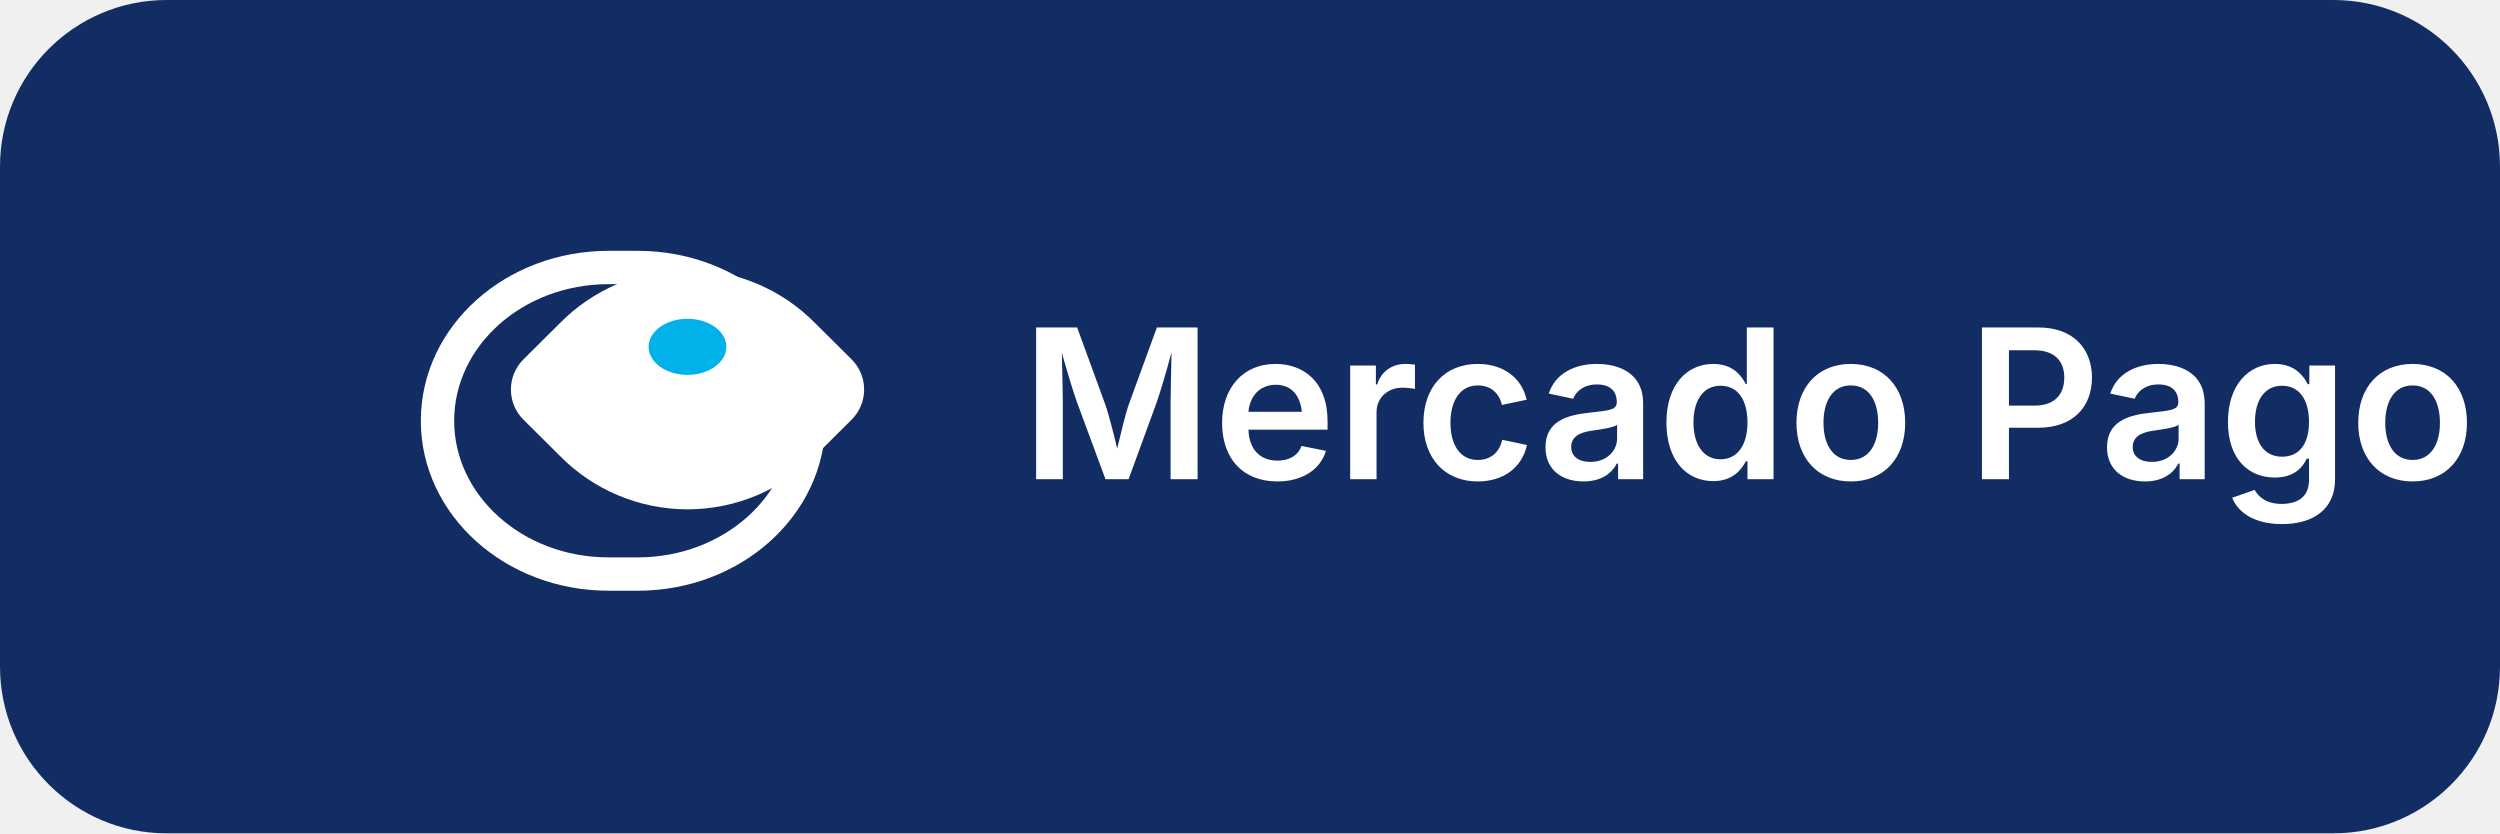
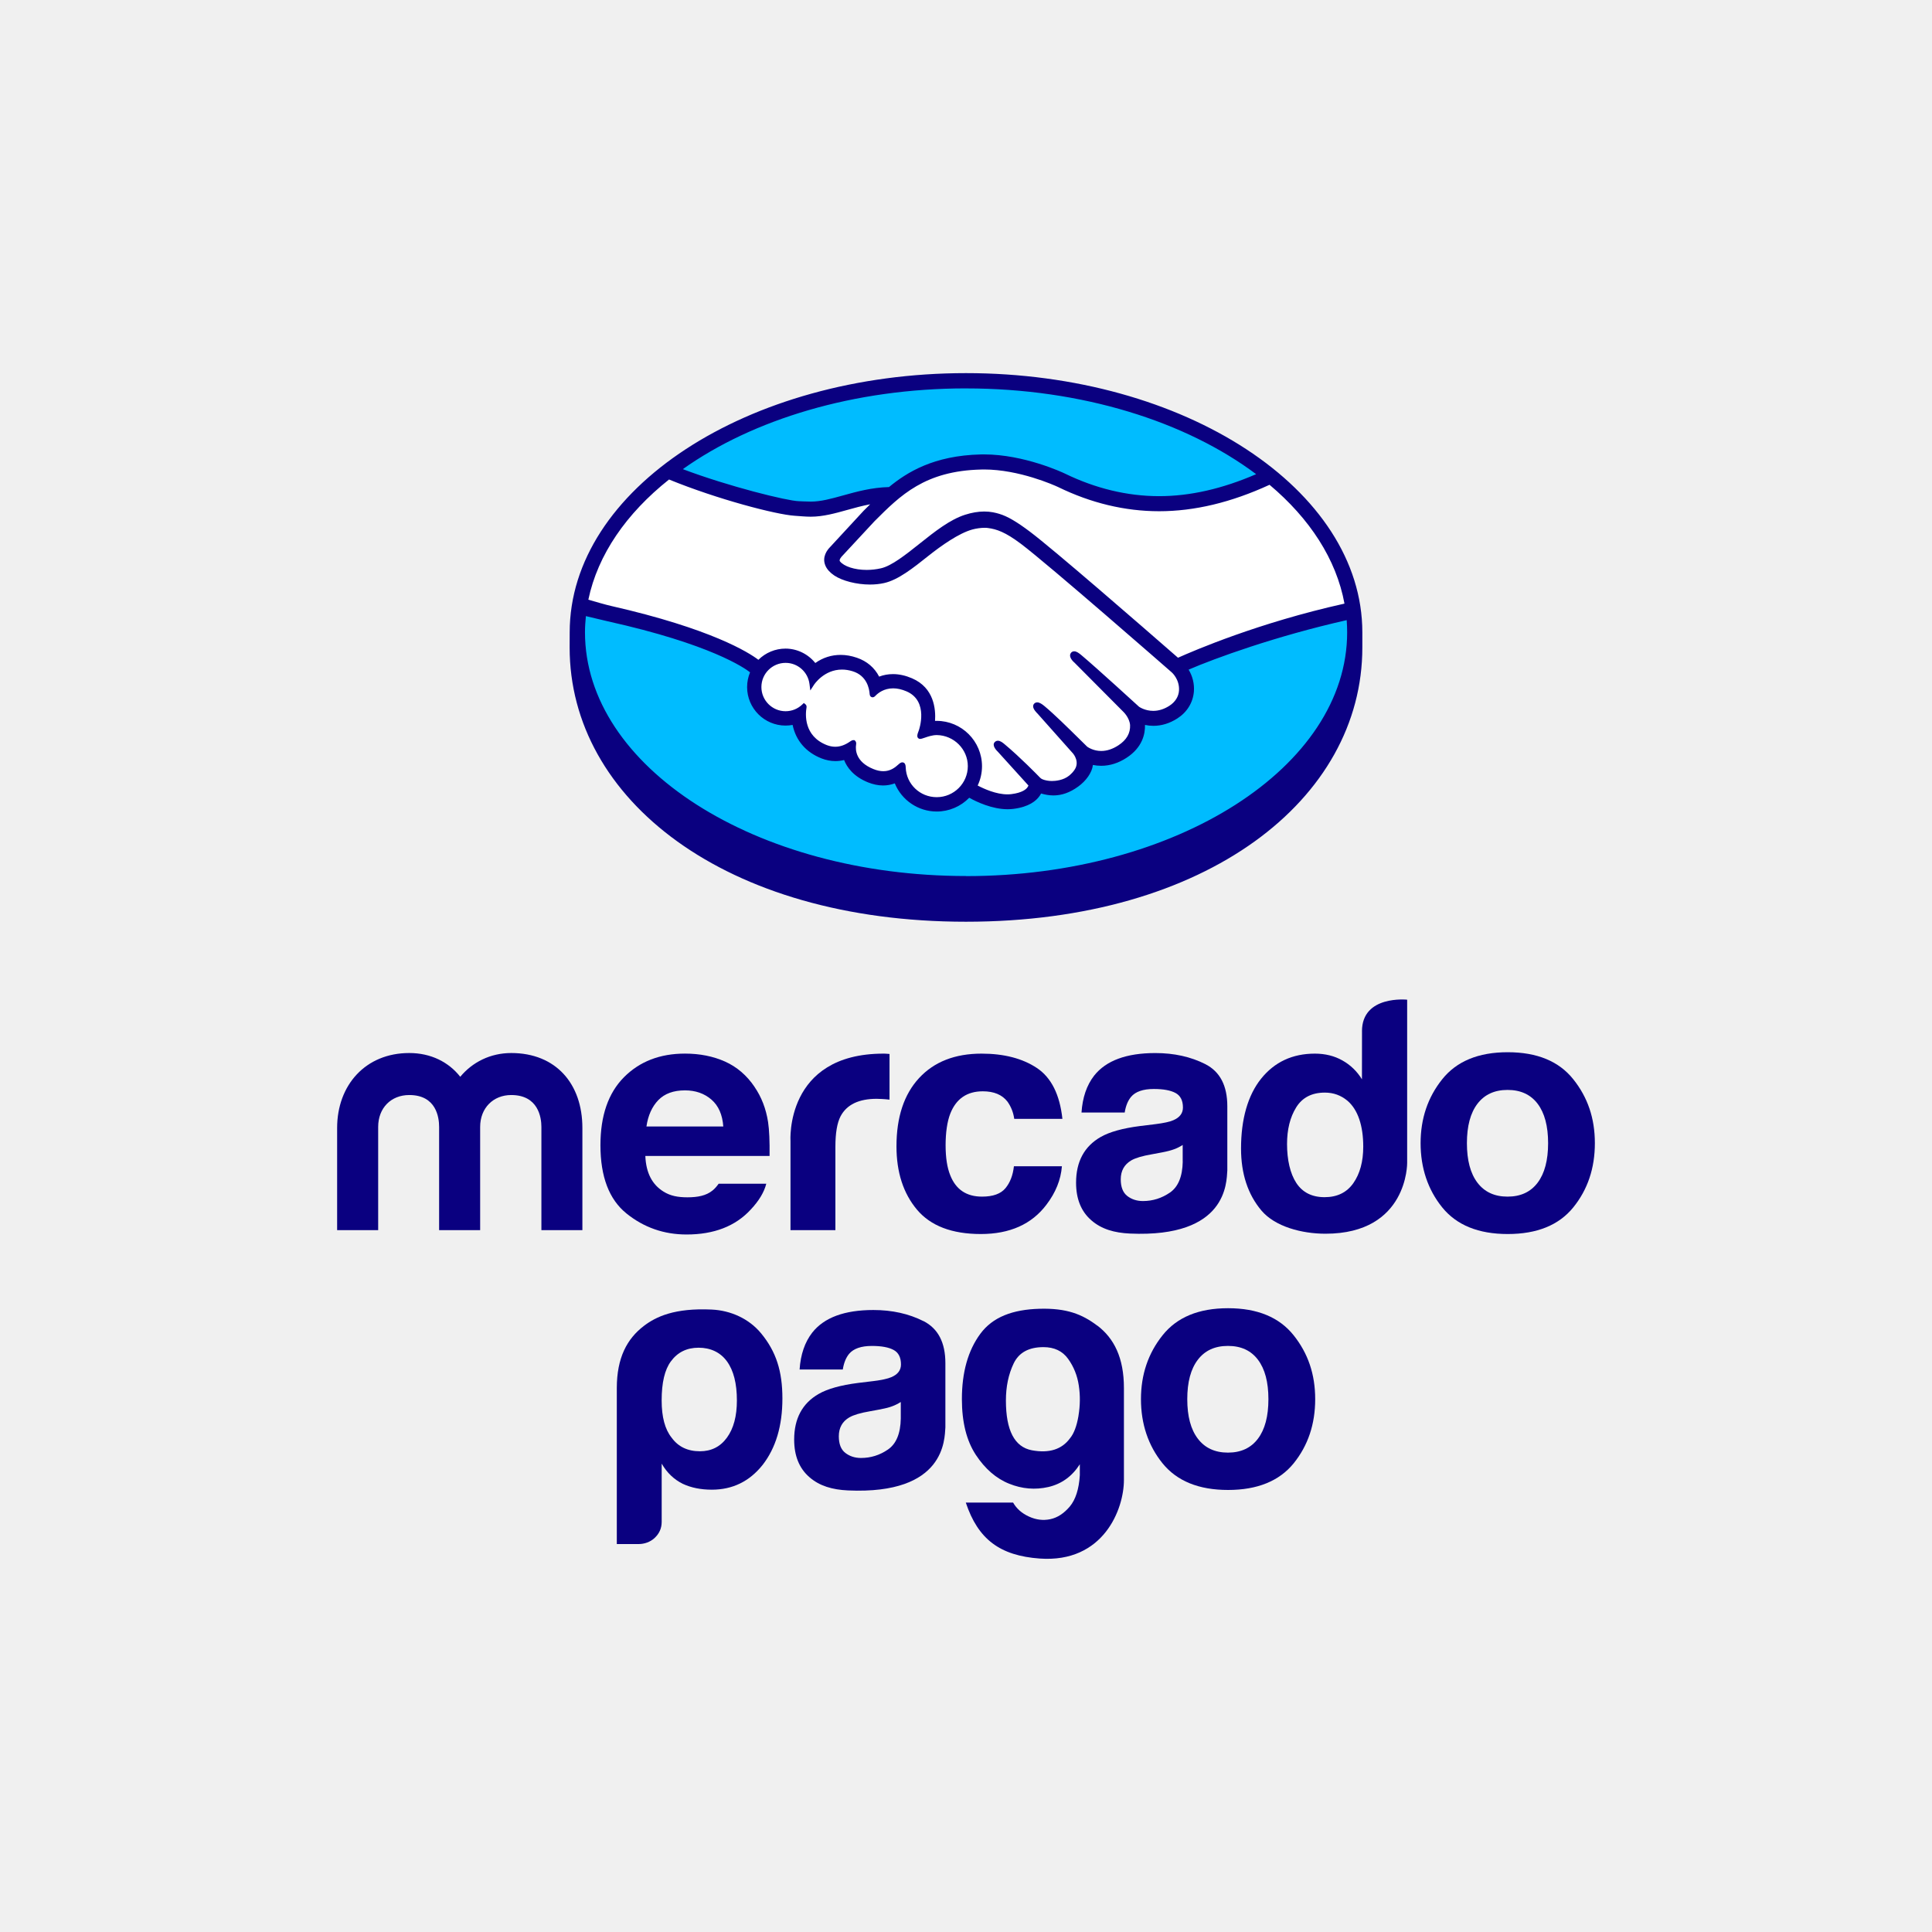
- <svg xmlns="http://www.w3.org/2000/svg" width="120" height="40" viewBox="0 0 120 40" fill="none">
-   <rect width="120" height="40" rx="8" fill="#122D64" />
-   <path d="M26.845 15.541a8.6 8.6 0 0 1 12.312 0l1.716 1.705c.807.802.807 2.101 0 2.903l-1.716 1.704a8.6 8.6 0 0 1-12.312 0l-1.716-1.704c-.807-.802-.807-2.101 0-2.903l1.716-1.705Z" fill="white" />
-   <path d="M32.999 17.994c1.03 0 1.866-.603 1.866-1.346 0-.744-.836-1.346-1.866-1.346s-1.866.602-1.866 1.346c0 .743.836 1.346 1.866 1.346Z" fill="#00B1EA" />
-   <path d="M21 20.197c0-4.063 3.676-7.357 8.207-7.357h1.408c4.53 0 8.207 3.294 8.207 7.357 0 4.062-3.677 7.357-8.207 7.357h-1.408C24.676 27.554 21 24.259 21 20.197Z" stroke="white" stroke-width="1.6" />
-   <text x="49" y="23" fill="white" font-family="Inter, Arial" font-weight="600" font-size="10">Mercado Pago</text>
+ <svg xmlns="http://www.w3.org/2000/svg" id="logos" viewBox="0 0 700 700">
+   <defs>
+     <style>
+       .cls-1 {
+         fill: #0a0080;
+       }
+ 
+       .cls-1, .cls-2, .cls-3 {
+         stroke-width: 0px;
+       }
+ 
+       .cls-2 {
+         fill: #fff;
+       }
+ 
+       .cls-3 {
+         fill: #00bcff;
+       }
+     </style>
+   </defs>
+   <path class="cls-3" d="m350.04,138.92c-77.83,0-140.91,40.36-140.91,90.15s63.09,94.05,140.91,94.05,140.91-44.27,140.91-94.05-63.09-90.15-140.91-90.15Z" />
+   <path class="cls-2" d="m304.18,201.2c-.07.14-1.45,1.56-.55,2.71,2.18,2.78,8.91,4.38,15.72,2.85,4.05-.91,9.25-5.04,14.28-9.03,5.45-4.33,10.86-8.67,16.3-10.39,5.76-1.83,9.45-1.05,11.89-.31,2.67.8,5.82,2.56,10.84,6.32,9.45,7.1,47.43,40.26,54,45.99,5.28-2.39,30.47-12.56,62.39-19.6-2.78-17.02-13.01-33.25-28.72-45.99-21.89,9.19-50.42,14.7-76.58,1.93-.13-.05-14.29-6.75-28.25-6.42-20.75.48-29.74,9.46-39.25,18.97l-12.05,12.99Z" />
+   <path class="cls-2" d="m425.1,242.95c-.45-.4-44.67-39.09-54.69-46.62-5.8-4.35-9.02-5.46-12.41-5.89-1.76-.23-4.2.1-5.9.57-4.66,1.27-10.75,5.34-16.16,9.63-5.6,4.46-10.88,8.66-15.79,9.76-6.26,1.4-13.91-.25-17.4-2.61-1.41-.95-2.41-2.05-2.89-3.16-1.29-2.99,1.09-5.38,1.48-5.78l12.2-13.2c1.42-1.41,2.85-2.83,4.31-4.23-3.94.51-7.58,1.52-11.12,2.5-4.42,1.24-8.68,2.42-12.98,2.42-1.8,0-11.42-1.58-13.25-2.07-11.05-3.02-23.56-5.97-38.04-12.73-17.35,12.91-28.65,28.77-32,46.56,2.49.66,9.02,2.15,10.71,2.52,39.26,8.73,51.49,17.72,53.71,19.6,2.4-2.67,5.87-4.36,9.73-4.36,4.35,0,8.26,2.19,10.64,5.56,2.25-1.78,5.35-3.3,9.36-3.29,1.82,0,3.71.34,5.62.98,4.43,1.52,6.72,4.47,7.9,7.14,1.48-.67,3.31-1.17,5.46-1.16,2.12,0,4.32.48,6.53,1.44,7.24,3.11,8.36,10.22,7.71,15.58.52-.06,1.04-.08,1.56-.08,8.58,0,15.56,6.98,15.56,15.57,0,2.66-.68,5.16-1.86,7.35,2.34,1.31,8.29,4.28,13.52,3.62,4.17-.53,5.76-1.95,6.32-2.76.39-.55.8-1.2.42-1.66l-11.08-12.3s-1.82-1.73-1.22-2.39c.62-.68,1.75.3,2.55.96,5.64,4.71,12.52,11.81,12.52,11.81.12.08.57.98,3.12,1.43,2.19.39,6.07.17,8.76-2.04.67-.56,1.35-1.25,1.93-1.97-.05.04-.09.08-.13.1,2.84-3.63-.32-7.29-.32-7.29l-12.93-14.52s-1.85-1.71-1.22-2.4c.56-.6,1.75.3,2.56.98,4.09,3.42,9.88,9.23,15.42,14.66,1.09.79,5.96,3.8,12.41-.43,3.92-2.57,4.7-5.73,4.59-8.1-.27-3.15-2.73-5.4-2.73-5.4l-17.66-17.76s-1.87-1.59-1.21-2.4c.54-.68,1.75.3,2.55.96,5.62,4.71,20.86,18.68,20.86,18.68.22.15,5.48,3.9,11.99-.24,2.33-1.49,3.81-3.73,3.94-6.34.22-4.52-2.96-7.2-2.96-7.2Z" />
+   <path class="cls-2" d="m339.41,265.46c-2.74-.03-5.74,1.6-6.13,1.36-.22-.14.17-1.24.42-1.88.27-.63,3.87-11.48-4.92-15.25-6.73-2.89-10.85.36-12.26,1.83-.37.38-.54.35-.58-.13-.14-1.96-1.01-7.24-6.82-9.02-8.3-2.54-13.64,3.25-14.99,5.35-.61-4.73-4.61-8.4-9.5-8.41-5.32,0-9.64,4.3-9.65,9.63,0,5.32,4.31,9.64,9.64,9.64,2.59,0,4.93-1.03,6.66-2.69.06.05.08.14.05.32-.41,2.39-1.15,11.04,7.92,14.57,3.64,1.41,6.73.36,9.29-1.43.76-.54.89-.31.78.41-.33,2.23.09,6.99,6.77,9.7,5.08,2.07,8.09-.04,10.07-1.87.86-.78,1.09-.65,1.14.56.24,6.44,5.59,11.56,12.09,11.57,6.7,0,12.13-5.41,12.13-12.1,0-6.7-5.42-12.06-12.12-12.13Z" />
+   <path class="cls-1" d="m350.01,135.19c-79.31,0-143.6,42.18-143.6,93.92,0,1.34-.02,5.03-.02,5.5,0,54.9,56.19,99.35,143.6,99.35s143.61-44.45,143.61-99.34v-5.51c0-51.74-64.29-93.92-143.59-93.92Zm137.12,83.51c-31.21,6.94-54.49,17.01-60.32,19.61-13.62-11.89-45.1-39.26-53.63-45.66-4.87-3.67-8.2-5.6-11.12-6.47-1.31-.4-3.12-.85-5.45-.85-2.17,0-4.5.39-6.93,1.17-5.51,1.75-11,6.11-16.31,10.33l-.27.22c-4.95,3.93-10.06,8-13.93,8.86-1.69.38-3.43.58-5.16.58-4.34,0-8.23-1.26-9.69-3.12-.24-.31-.08-.81.48-1.52l.07-.1,11.99-12.91c9.39-9.39,18.25-18.25,38.66-18.72.34-.01.68-.02,1.02-.02,12.7.01,25.4,5.69,26.83,6.36,11.91,5.81,24.21,8.76,36.56,8.77,12.85,0,26.11-3.17,40.05-9.58,14.56,12.24,24.21,26.99,27.15,43.06Zm-137.1-77.97c42.1,0,79.76,12.07,105.09,31.07-12.24,5.3-23.91,7.97-35.17,7.97-11.52-.01-23.03-2.78-34.21-8.23-.59-.28-14.61-6.89-29.2-6.9-.38,0-.77,0-1.15.01-17.14.4-26.8,6.49-33.29,11.82-6.31.16-11.76,1.68-16.61,3.03-4.33,1.2-8.06,2.24-11.7,2.24-1.5,0-4.2-.14-4.44-.15-4.18-.13-25.18-5.28-41.95-11.61,25.27-17.96,61.89-29.26,102.64-29.26Zm-107.61,33.01c17.51,7.16,38.76,12.7,45.48,13.13,1.87.12,3.87.34,5.87.34,4.46,0,8.91-1.25,13.21-2.45,2.54-.71,5.35-1.49,8.3-2.05-.79.77-1.58,1.56-2.37,2.35l-12.17,13.17c-.96.97-3.04,3.55-1.67,6.73.54,1.28,1.65,2.51,3.2,3.55,2.9,1.95,8.1,3.28,12.92,3.28,1.83,0,3.57-.18,5.15-.54,5.11-1.14,10.46-5.41,16.13-9.92,4.52-3.59,10.94-8.15,15.86-9.49,1.38-.37,3.06-.61,4.42-.61.41,0,.79.02,1.14.07,3.24.41,6.38,1.51,11.99,5.72,10,7.51,54.22,46.2,54.65,46.58.03.02,2.85,2.46,2.65,6.5-.11,2.26-1.36,4.26-3.54,5.65-1.89,1.2-3.83,1.81-5.8,1.81-2.96,0-4.99-1.39-5.13-1.48-.16-.13-15.31-14.03-20.89-18.7-.89-.74-1.75-1.4-2.62-1.4-.47,0-.88.2-1.16.55-.88,1.08.1,2.58,1.26,3.56l17.7,17.8s2.21,2.06,2.45,4.79c.14,2.95-1.27,5.42-4.2,7.34-2.09,1.38-4.2,2.07-6.27,2.07-2.72,0-4.63-1.24-5.05-1.53l-2.54-2.5c-4.64-4.57-9.43-9.29-12.94-12.21-.86-.71-1.77-1.37-2.64-1.37-.43,0-.82.16-1.12.48-.4.44-.68,1.24.32,2.57.4.55.89,1,.89,1l12.91,14.51c.1.13,2.66,3.17.29,6.19l-.46.58c-.39.42-.8.82-1.2,1.16-2.2,1.81-5.14,2-6.31,2-.63,0-1.22-.05-1.75-.15-1.27-.23-2.13-.58-2.55-1.07l-.16-.16c-.7-.73-7.21-7.38-12.6-11.87-.71-.6-1.6-1.34-2.51-1.34-.45,0-.85.18-1.17.52-1.06,1.17.54,2.91,1.22,3.55l11.01,12.15c-.01.11-.15.36-.41.74-.4.55-1.73,1.88-5.73,2.38-.48.06-.98.09-1.46.09-4.12,0-8.52-2-10.79-3.2,1.03-2.18,1.57-4.58,1.57-6.98,0-9.07-7.36-16.44-16.43-16.45-.19,0-.4,0-.59.01.29-4.14-.29-11.98-8.34-15.43-2.32-1-4.63-1.52-6.87-1.52-1.76,0-3.45.3-5.04.91-1.67-3.24-4.44-5.6-8.04-6.83-2-.69-3.98-1.04-5.9-1.04-3.35,0-6.44.99-9.19,2.94-2.64-3.28-6.62-5.22-10.81-5.22-3.67,0-7.2,1.47-9.81,4.06-3.43-2.62-17.03-11.26-53.44-19.53-1.74-.39-5.69-1.52-8.17-2.25,3.41-16.34,13.8-31.27,29.2-43.52Zm67.54,94.78l-.39-.35h-.4c-.32,0-.66.13-1.11.45-1.86,1.31-3.63,1.94-5.44,1.94-1,0-2.02-.2-3.04-.59-8.44-3.29-7.78-11.25-7.36-13.65.06-.49-.06-.86-.37-1.12l-.6-.49-.56.53c-1.65,1.59-3.8,2.45-6.06,2.45-4.83,0-8.77-3.93-8.76-8.77,0-4.83,3.94-8.76,8.78-8.75,4.37,0,8.09,3.28,8.64,7.65l.3,2.35,1.29-1.99c.14-.23,3.69-5.59,10.2-5.58,1.24,0,2.52.2,3.81.6,5.19,1.58,6.07,6.29,6.2,8.25.09,1.14.91,1.2,1.06,1.2.45,0,.78-.28,1.01-.53.98-1.02,3.11-2.72,6.45-2.72,1.53,0,3.15.37,4.83,1.09,8.25,3.54,4.51,14.02,4.47,14.13-.71,1.74-.74,2.5-.07,2.95l.32.15h.24c.37,0,.83-.16,1.6-.42,1.12-.39,2.81-.97,4.4-.97h0c6.21.07,11.26,5.13,11.26,11.26,0,6.2-5.06,11.24-11.27,11.24-6.07,0-11.01-4.73-11.23-10.74-.02-.52-.07-1.88-1.23-1.88-.47,0-.89.29-1.36.72-1.34,1.24-3.04,2.49-5.52,2.49-1.13,0-2.35-.26-3.64-.79-6.41-2.6-6.5-7-6.24-8.77.07-.47.09-.96-.23-1.35Zm40.07,48.88c-76.26,0-138.08-39.55-138.08-88.33,0-1.96.14-3.91.33-5.84.61.15,6.67,1.59,7.92,1.88,37.19,8.26,49.48,16.85,51.56,18.48-.7,1.69-1.07,3.51-1.07,5.35,0,7.69,6.25,13.95,13.93,13.95.86,0,1.72-.08,2.56-.24,1.16,5.66,4.86,9.95,10.51,12.15,1.65.63,3.32.96,4.97.96,1.06,0,2.13-.13,3.17-.39,1.05,2.65,3.39,5.96,8.65,8.09,1.84.74,3.68,1.13,5.47,1.13,1.46,0,2.89-.26,4.25-.76,2.52,6.13,8.51,10.2,15.19,10.2,4.43,0,8.68-1.8,11.78-4.99,2.65,1.48,8.25,4.15,13.91,4.16.73,0,1.41-.05,2.11-.13,5.62-.71,8.23-2.91,9.43-4.62.22-.3.41-.62.58-.95,1.32.38,2.78.69,4.46.7,3.07,0,6.01-1.05,8.99-3.21,2.93-2.11,5.01-5.14,5.31-7.72,0-.03,0-.07.01-.11.99.2,2,.3,3.01.3,3.16,0,6.27-.98,9.24-2.93,5.73-3.75,6.72-8.66,6.63-11.87,1.01.21,2.03.32,3.05.32,2.96,0,5.88-.89,8.65-2.66,3.55-2.27,5.69-5.75,6.02-9.79.21-2.75-.47-5.53-1.91-7.91,9.58-4.13,31.48-12.12,57.27-17.93.11,1.46.17,2.93.17,4.41,0,48.78-61.82,88.33-138.07,88.33Z" />
+   <g>
+     <path class="cls-1" d="m570.03,391.04c-5.21-6.54-13.13-9.8-23.75-9.8s-18.53,3.27-23.74,9.8c-5.22,6.53-7.83,14.25-7.83,23.16s2.61,16.81,7.83,23.26c5.21,6.43,13.13,9.65,23.74,9.65s18.54-3.22,23.75-9.65c5.22-6.45,7.82-14.19,7.82-23.26s-2.6-16.63-7.82-23.16Zm-12.92,37.48c-2.53,3.35-6.15,5.04-10.89,5.04s-8.36-1.69-10.91-5.04c-2.55-3.35-3.82-8.13-3.82-14.32s1.27-10.95,3.82-14.29c2.55-3.34,6.19-5.01,10.91-5.01s8.35,1.67,10.89,5.01c2.53,3.34,3.8,8.11,3.8,14.29s-1.27,10.97-3.8,14.32Z" />
+     <path class="cls-1" d="m436.75,385.57c-5.29-2.68-11.34-4.03-18.15-4.03-10.47,0-17.86,2.73-22.17,8.18-2.71,3.49-4.22,7.95-4.58,13.37h15.65c.38-2.4,1.15-4.29,2.31-5.69,1.61-1.89,4.36-2.84,8.23-2.84,3.46,0,6.08.48,7.88,1.45,1.78.96,2.68,2.72,2.68,5.26,0,2.09-1.16,3.61-3.49,4.61-1.3.57-3.46,1.04-6.48,1.42l-5.55.68c-6.3.8-11.08,2.13-14.32,3.99-5.92,3.41-8.88,8.93-8.88,16.55,0,5.87,1.83,10.41,5.52,13.61,3.67,3.21,8.34,4.55,13.98,4.81,35.38,1.58,34.98-18.64,35.3-22.84v-23.27c0-7.47-2.65-12.55-7.93-15.25Zm-8.22,35.32c-.11,5.42-1.66,9.15-4.64,11.2-2.99,2.05-6.24,3.07-9.78,3.07-2.24,0-4.14-.63-5.7-1.85-1.56-1.23-2.34-3.24-2.34-6.01,0-3.1,1.28-5.39,3.83-6.88,1.51-.87,3.99-1.61,7.45-2.2l3.69-.69c1.84-.35,3.28-.73,4.34-1.13,1.07-.38,2.1-.9,3.13-1.56v6.03Z" />
+     <path class="cls-1" d="m356.09,395.4c4.05,0,7.01,1.25,8.94,3.75,1.31,1.84,2.13,3.93,2.45,6.24h17.45c-.95-8.81-4.03-14.95-9.24-18.43-5.22-3.47-11.9-5.21-20.07-5.21-9.61,0-17.15,2.95-22.61,8.84-5.46,5.9-8.2,14.15-8.2,24.75,0,9.38,2.47,17.03,7.42,22.93,4.95,5.89,12.66,8.84,23.14,8.84s18.42-3.53,23.76-10.61c3.35-4.38,5.23-9.03,5.62-13.94h-17.39c-.36,3.25-1.37,5.9-3.06,7.94-1.67,2.03-4.5,3.06-8.5,3.06-5.63,0-9.47-2.57-11.5-7.72-1.12-2.75-1.69-6.38-1.69-10.91s.57-8.54,1.69-11.43c2.12-5.39,6.05-8.1,11.79-8.1Z" />
+     <path class="cls-1" d="m320.13,381.75c-35.85,0-33.72,31.73-33.72,31.73v32.23h16.27v-30.23c0-4.96.63-8.62,1.86-11.01,2.23-4.23,6.6-6.35,13.1-6.35.49,0,1.13.03,1.92.07.79.04,1.69.11,2.73.23v-16.55c-.72-.05-1.19-.07-1.39-.1-.21-.02-.46-.03-.77-.03Z" />
+     <path class="cls-1" d="m273.37,393.77c-2.81-4.16-6.38-7.21-10.68-9.15-4.31-1.92-9.15-2.88-14.52-2.88-9.06,0-16.42,2.85-22.1,8.56-5.67,5.72-8.52,13.92-8.52,24.63,0,11.43,3.15,19.67,9.44,24.74,6.28,5.06,13.54,7.61,21.76,7.61,9.96,0,17.71-3.01,23.24-9.02,2.99-3.16,4.86-6.29,5.65-9.38h-17.26c-.68.98-1.41,1.81-2.22,2.46-2.3,1.89-5.42,2.47-9.09,2.47-3.47,0-6.2-.52-8.66-2.07-4.06-2.5-6.35-6.72-6.59-12.91h45.01c.06-5.34-.11-9.43-.54-12.27-.74-4.84-2.4-9.1-4.92-12.77Zm-39.15,14.38c.58-4.02,2.03-7.2,4.3-9.56,2.29-2.35,5.5-3.53,9.65-3.53,3.81,0,7.01,1.11,9.59,3.34,2.57,2.22,4,5.48,4.3,9.75h-27.83Z" />
+     <path class="cls-1" d="m185.23,381.53c-7.55,0-14.08,3.31-18.47,8.61-4.17-5.3-10.59-8.61-18.48-8.61-15.89,0-26.13,11.67-26.13,27.12v37.06h14.87v-37.41c0-6.83,4.62-11.55,11.27-11.55,9.8,0,10.81,8.13,10.81,11.55v37.41h14.87v-37.41c0-6.83,4.73-11.55,11.26-11.55,9.8,0,10.93,8.13,10.93,11.55v37.41h14.85v-37.06c0-15.93-9.56-27.12-25.79-27.12Z" />
+     <path class="cls-1" d="m493.48,373.62l-.02,17.43c-1.81-2.92-4.17-5.2-7.08-6.83-2.9-1.64-6.23-2.47-9.98-2.47-8.13,0-14.6,3.03-19.46,9.06-4.86,6.05-7.29,14.77-7.29,25.31,0,9.15,2.47,16.65,7.4,22.49,4.93,5.83,14.6,8.39,23.19,8.39,29.95,0,29.6-25.68,29.6-25.68v-59.11s-16.37-1.75-16.37,11.41Zm-3.13,55.04c-2.37,3.4-5.86,5.1-10.43,5.1s-7.98-1.72-10.23-5.13c-2.25-3.43-3.37-8.41-3.37-14.11,0-5.3,1.1-9.72,3.31-13.29,2.21-3.57,5.67-5.36,10.4-5.36,3.1,0,5.82.98,8.17,2.94,3.81,3.25,5.73,9.09,5.73,16.64,0,5.4-1.2,9.81-3.58,13.21Z" />
+   </g>
+   <path class="cls-1" d="m257.85,474.48c-13.4-.63-20.16,2.56-24.57,5.93-6.09,4.65-9.8,11.53-9.8,22.52v56.51h7.88c2.11,0,4.22-.73,5.77-2.16,1.74-1.6,2.61-3.56,2.61-5.86v-21.12c1.92,3.31,4.45,5.74,7.65,7.32,3.03,1.41,6.53,2.12,10.51,2.12,7.49,0,13.64-2.98,18.41-8.97,4.78-6.15,7.17-14.15,7.17-24.06s-2.26-16.97-7.68-23.57c-4.38-5.34-11.04-8.35-17.94-8.66Zm5.55,46.38c-2.39,3.31-5.66,4.96-9.8,4.96-4.46,0-7.89-1.64-10.28-4.96-2.39-2.99-3.59-7.45-3.59-13.45,0-6.43,1.11-11.16,3.34-14.15,2.4-3.29,5.75-4.96,10.05-4.96s7.89,1.66,10.28,4.96c2.4,3.31,3.59,8.02,3.59,14.15,0,5.68-1.19,10.14-3.59,13.45Z" />
+   <path class="cls-1" d="m397.57,480.31c-5.53-4.19-11.18-6.38-20.89-6.12-9.86.27-17.03,3.03-21.49,9.07-4.46,6.05-6.68,13.95-6.68,23.68,0,8.33,1.68,15.04,5.04,20.17,3.37,5.1,7.4,8.6,12.1,10.47,4.68,1.89,9.42,2.28,14.2,1.19,4.77-1.11,8.57-3.84,11.39-8.24v3.99c-.32,5.03-1.53,8.8-3.63,11.32-2.13,2.5-4.47,4.04-7.06,4.59-2.56.54-5.16.24-7.73-.95-2.59-1.17-4.5-2.87-5.75-5.06h-17.14c4.44,13.34,12.41,19.23,26.77,20.27,23.16,1.67,30.54-17.94,30.52-28.52v-33.25c0-10.99-3.58-18.03-9.63-22.63Zm-6.81,32.66c-.63,3.68-1.64,6.4-3.06,8.12-2.97,4.08-7.6,5.53-13.84,4.37-6.27-1.19-9.4-7.2-9.4-18.03,0-5.03.93-9.51,2.82-13.45,1.88-3.91,5.47-5.89,10.79-5.89,3.91,0,6.89,1.42,8.92,4.24,2.04,2.83,3.34,6.05,3.88,9.67.55,3.61.5,7.27-.12,10.96Z" />
+   <path class="cls-1" d="m334.59,478.67c-5.29-2.67-11.34-4.03-18.15-4.03-10.47,0-17.85,2.73-22.15,8.19-2.7,3.48-4.22,7.94-4.58,13.36h15.65c.38-2.39,1.15-4.29,2.3-5.68,1.61-1.89,4.36-2.85,8.23-2.85,3.47,0,6.09.48,7.88,1.45,1.78.96,2.67,2.72,2.67,5.26,0,2.08-1.16,3.62-3.49,4.6-1.3.57-3.46,1.04-6.48,1.42l-5.54.67c-6.3.8-11.09,2.13-14.31,3.99-5.93,3.41-8.88,8.92-8.88,16.54,0,5.87,1.83,10.41,5.52,13.61,3.67,3.21,8.34,4.55,13.99,4.81,35.36,1.58,34.96-18.64,35.28-22.84v-23.27c0-7.46-2.63-12.54-7.92-15.24Zm-8.22,35.31c-.1,5.43-1.66,9.15-4.63,11.2-2.98,2.05-6.24,3.07-9.78,3.07-2.24,0-4.13-.63-5.7-1.85s-2.34-3.23-2.34-6c0-3.1,1.28-5.39,3.83-6.87,1.52-.87,3.99-1.61,7.45-2.2l3.7-.68c1.84-.35,3.29-.72,4.33-1.12,1.07-.39,2.11-.91,3.14-1.56v6.03Z" />
+   <path class="cls-1" d="m468.71,483.8c-5.22-6.54-13.14-9.81-23.76-9.81s-18.52,3.26-23.73,9.81c-5.22,6.53-7.83,14.24-7.83,23.15s2.61,16.8,7.83,23.25c5.21,6.42,13.13,9.64,23.73,9.64s18.53-3.22,23.76-9.64c5.21-6.45,7.81-14.19,7.81-23.25s-2.6-16.62-7.81-23.15Zm-12.93,37.46c-2.53,3.36-6.15,5.05-10.87,5.05s-8.36-1.69-10.91-5.05c-2.56-3.35-3.83-8.12-3.83-14.31s1.27-10.95,3.83-14.29c2.54-3.34,6.18-5.01,10.91-5.01s8.35,1.67,10.87,5.01c2.53,3.34,3.79,8.1,3.79,14.29s-1.26,10.96-3.79,14.31Z" />
</svg>
